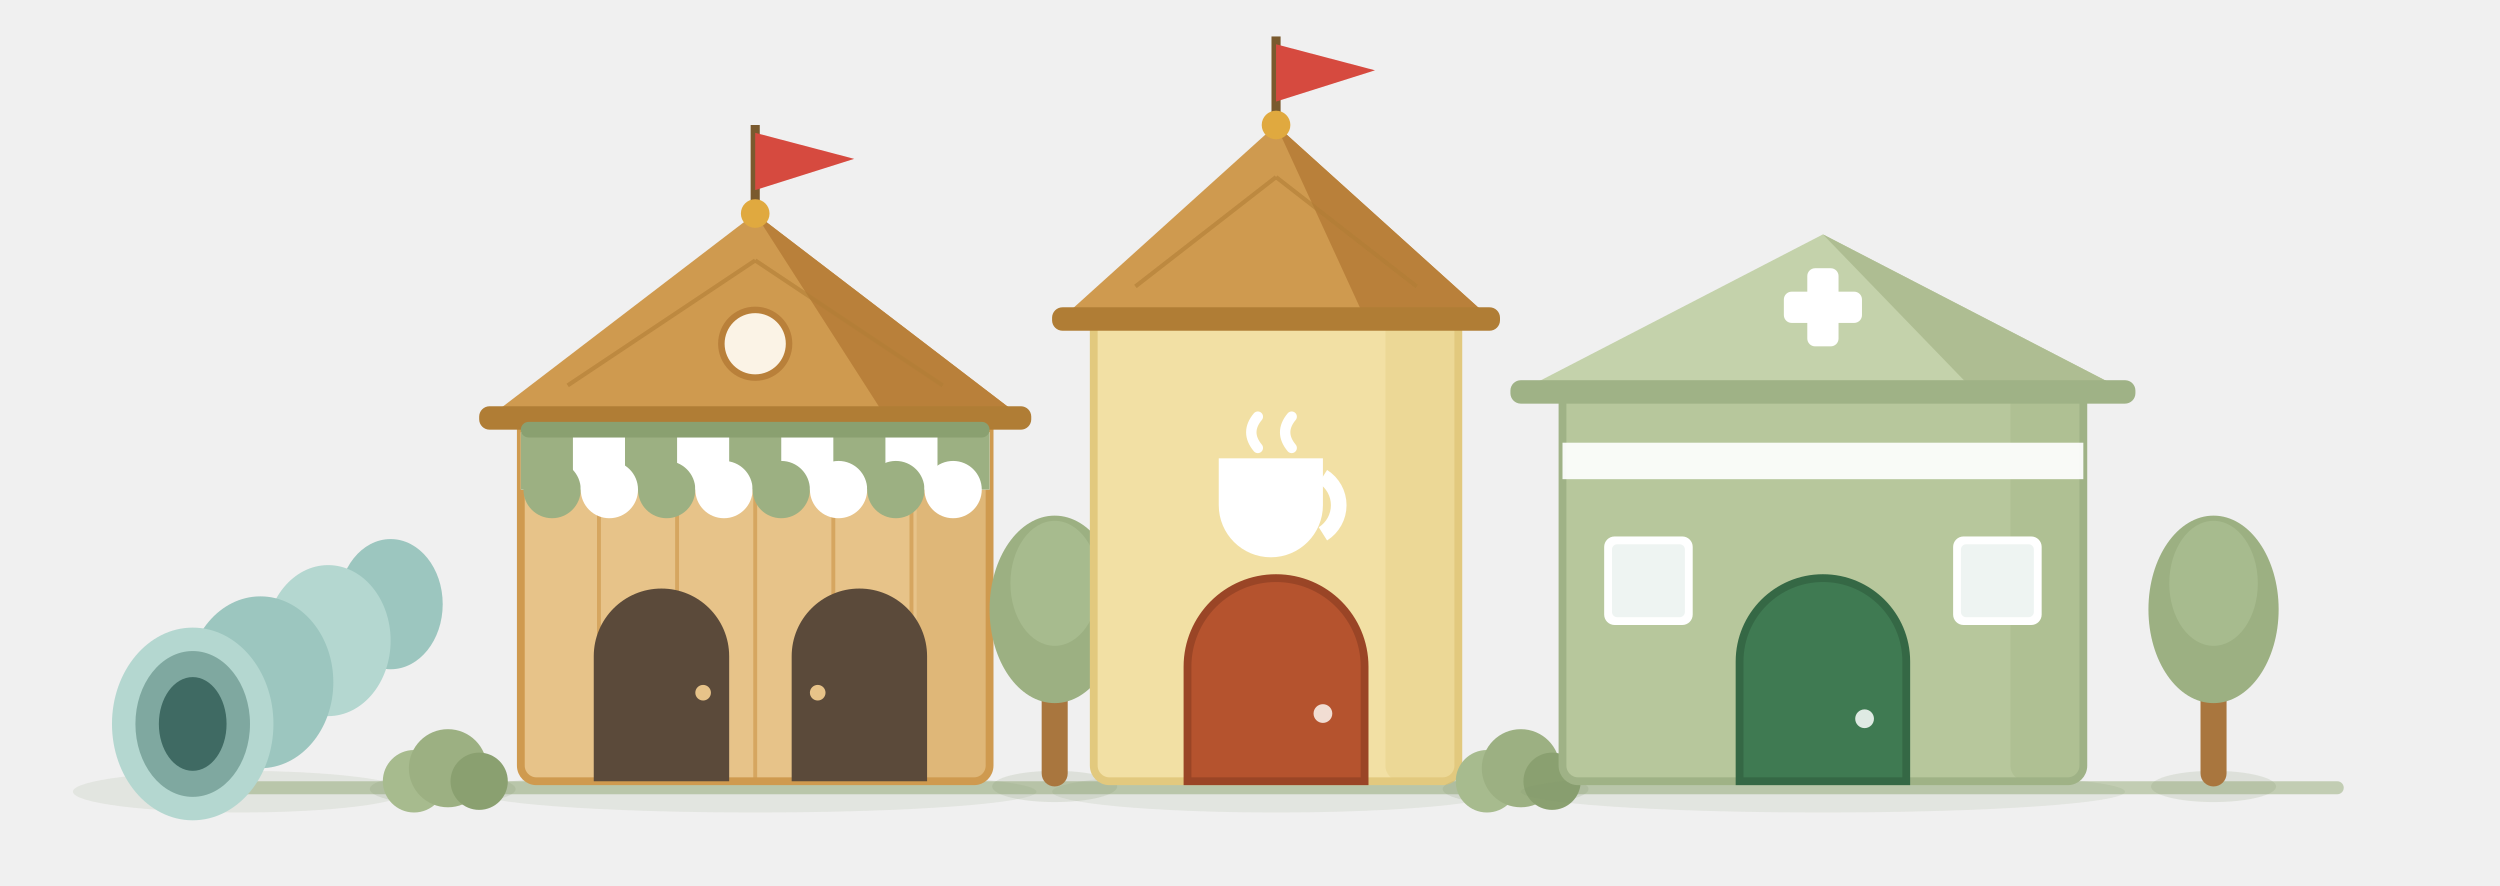
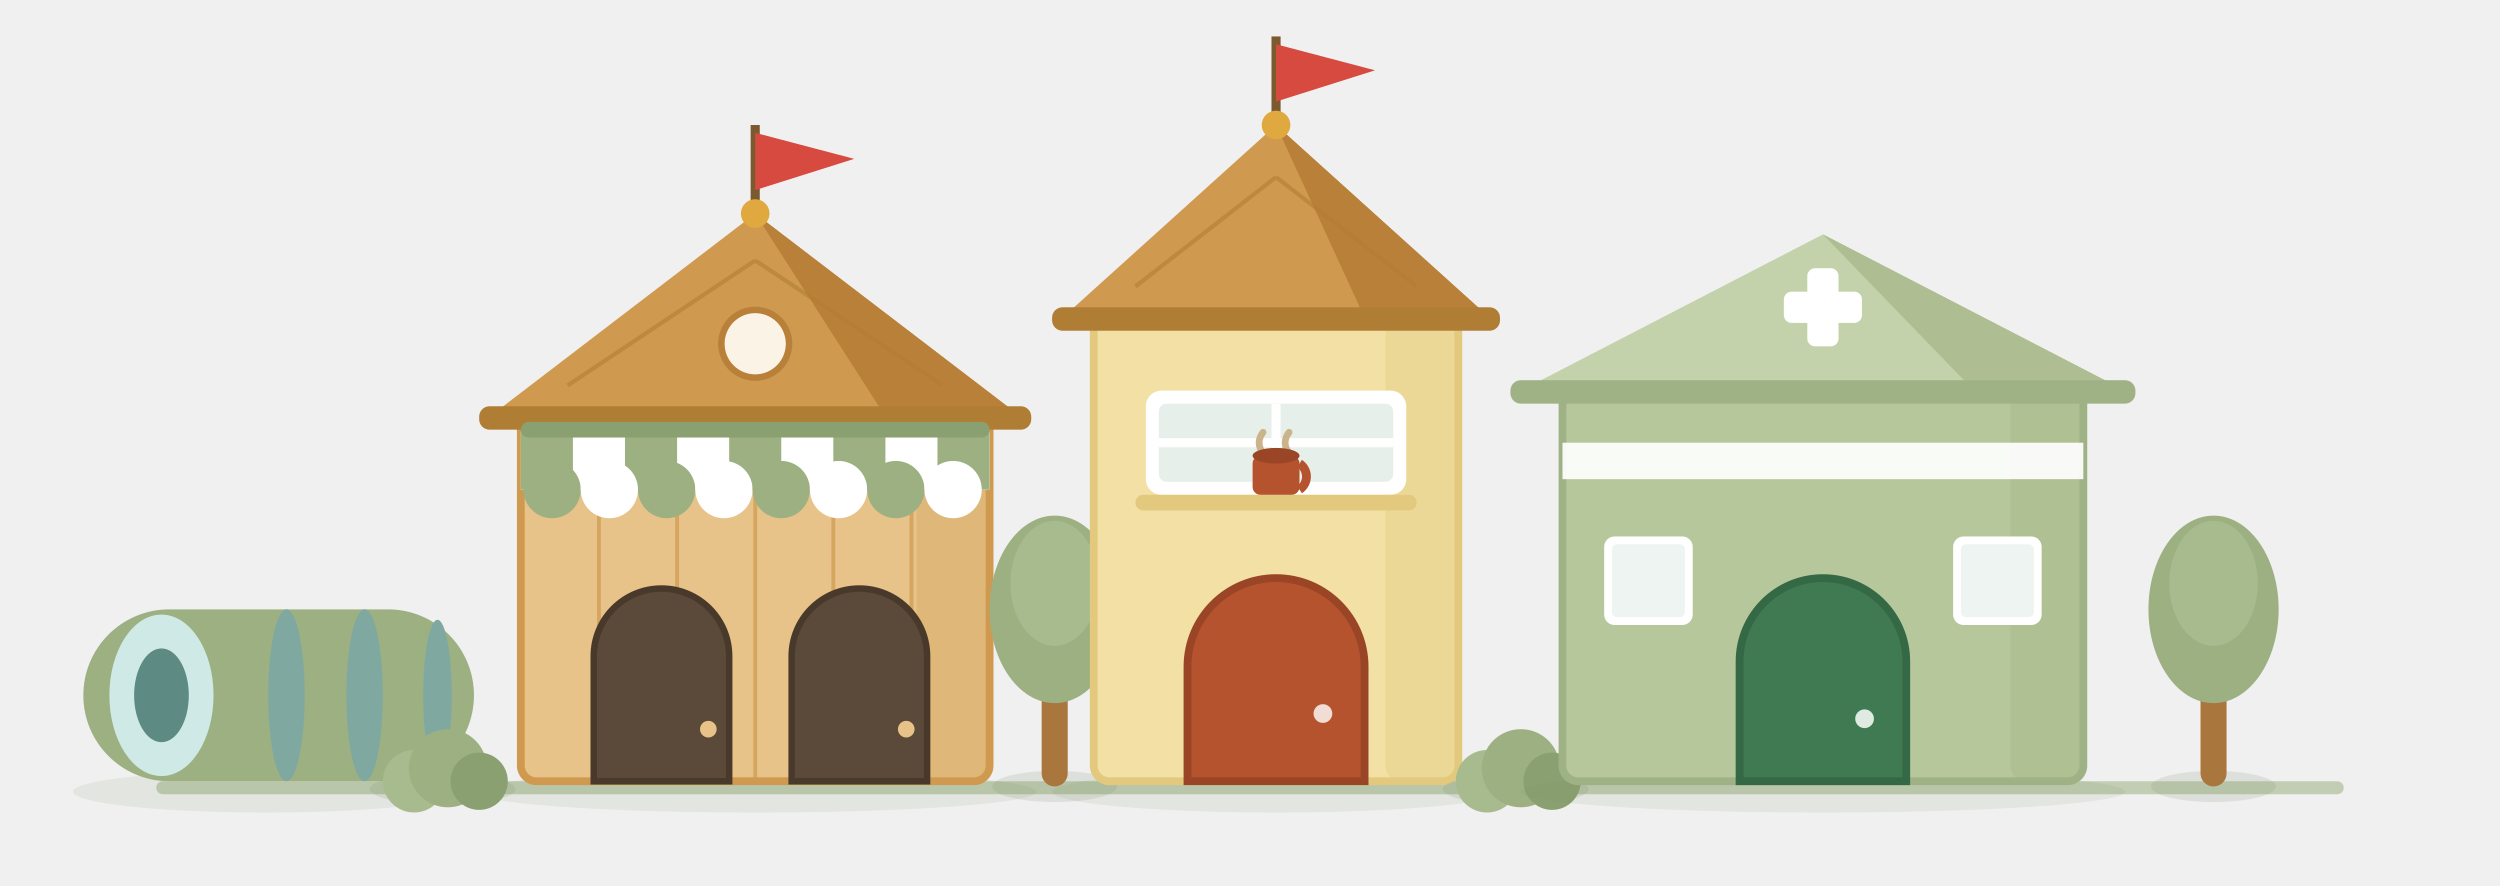
<svg xmlns="http://www.w3.org/2000/svg" viewBox="0 0 960 340" role="img" aria-label="A little main street of imaginative-play shops: a play tunnel, market, café tower and clinic, with trees.">
  <defs>
    <g id="ptree">
      <ellipse cx="0" cy="2" rx="24" ry="6" fill="#7a8f63" opacity="0.16" />
      <rect x="-5" y="-44" width="10" height="46" rx="5" fill="#a9763e" />
      <ellipse cx="0" cy="-66" rx="25" ry="36" fill="#9CB082" />
      <ellipse cx="0" cy="-76" rx="17" ry="24" fill="#a7bb8e" />
    </g>
    <g id="pbush">
      <ellipse cx="0" cy="3" rx="28" ry="6" fill="#7a8f63" opacity="0.16" />
      <circle cx="-11" cy="0" r="12" fill="#a7bb8e" />
      <circle cx="2" cy="-5" r="15" fill="#9CB082" />
      <circle cx="14" cy="0" r="11" fill="#8aa070" />
    </g>
  </defs>
  <rect x="60" y="300" width="840" height="5" rx="2.5" fill="#9CB082" opacity="0.55" />
  <g>
-     <ellipse cx="92" cy="304" rx="64" ry="8" fill="#7a8f63" opacity="0.12" />
-     <ellipse cx="150" cy="232" rx="20" ry="25" fill="#9cc6bf" />
-     <ellipse cx="126" cy="246" rx="24" ry="29" fill="#b4d7d0" />
-     <ellipse cx="100" cy="262" rx="28" ry="33" fill="#9cc6bf" />
-     <ellipse cx="74" cy="278" rx="31" ry="37" fill="#b4d7d0" />
-     <ellipse cx="74" cy="278" rx="22" ry="28" fill="#7FA8A0" />
-     <ellipse cx="74" cy="278" rx="13" ry="18" fill="#3f6a63" />
+     <ellipse cx="102" cy="304" rx="74" ry="8" fill="#7a8f63" opacity="0.12" />
+     <rect x="32" y="234" width="150" height="66" rx="33" fill="#9CB082" />
+     <g fill="#7FA8A0">
+       <ellipse cx="110" cy="267" rx="7" ry="33" />
+       <ellipse cx="140" cy="267" rx="7" ry="33" />
+       <ellipse cx="168" cy="267" rx="5.5" ry="29" />
+     </g>
+     <ellipse cx="62" cy="267" rx="20" ry="31" fill="#cfeae6" />
+     <ellipse cx="62" cy="267" rx="10.5" ry="18" fill="#5d8a82" />
  </g>
  <g>
    <ellipse cx="290" cy="304" rx="108" ry="8" fill="#7a8f63" opacity="0.12" />
    <rect x="200" y="158" width="180" height="142" rx="6" fill="#e7c389" />
    <g stroke="#cf9a4f" stroke-width="1.5" opacity="0.7">
      <line x1="230" y1="158" x2="230" y2="300" />
      <line x1="260" y1="158" x2="260" y2="300" />
      <line x1="290" y1="158" x2="290" y2="300" />
      <line x1="320" y1="158" x2="320" y2="300" />
      <line x1="350" y1="158" x2="350" y2="300" />
    </g>
    <rect x="352" y="158" width="28" height="142" rx="6" fill="#d3a45f" opacity="0.4" />
    <rect x="200" y="158" width="180" height="142" rx="6" fill="none" stroke="#cf9a4f" stroke-width="3" />
    <polygon points="188,160 290,82 392,160" fill="#cf9a4f" />
    <polygon points="290,82 392,160 340,160" fill="#b9803a" />
    <g stroke="#b07d35" stroke-width="1.6" opacity="0.6">
      <line x1="218" y1="148" x2="290" y2="100" />
      <line x1="362" y1="148" x2="290" y2="100" />
    </g>
    <rect x="184" y="156" width="212" height="9" rx="4" fill="#b07d35" />
    <circle cx="290" cy="132" r="13" fill="#fbf3e6" stroke="#b9803a" stroke-width="2.5" />
    <line x1="290" y1="82" x2="290" y2="48" stroke="#7a5a2e" stroke-width="3.5" />
    <circle cx="290" cy="82" r="5.5" fill="#E0A93F" />
    <path d="M290 51 L328 61 L290 73 Z" fill="#D64A3F" />
    <g>
      <rect x="200" y="166" width="180" height="22" fill="#fff" />
      <g fill="#9CB082">
        <rect x="200" y="166" width="20" height="22" />
        <rect x="240" y="166" width="20" height="22" />
        <rect x="280" y="166" width="20" height="22" />
        <rect x="320" y="166" width="20" height="22" />
        <rect x="360" y="166" width="20" height="22" />
      </g>
      <g>
        <circle cx="212" cy="188" r="11" fill="#9CB082" />
        <circle cx="234" cy="188" r="11" fill="#fff" />
        <circle cx="256" cy="188" r="11" fill="#9CB082" />
        <circle cx="278" cy="188" r="11" fill="#fff" />
        <circle cx="300" cy="188" r="11" fill="#9CB082" />
        <circle cx="322" cy="188" r="11" fill="#fff" />
        <circle cx="344" cy="188" r="11" fill="#9CB082" />
        <circle cx="366" cy="188" r="11" fill="#fff" />
      </g>
      <rect x="200" y="162" width="180" height="6" rx="3" fill="#8aa070" />
    </g>
    <path d="M228 300 v-48 a26 26 0 0 1 52 0 v48 Z" fill="#5b4a3a" />
-     <circle cx="270" cy="266" r="3" fill="#e7c389" />
+     <path d="M228 300 v-48 a26 26 0 0 1 52 0 v48 Z" fill="none" stroke="#48392b" stroke-width="2.5" />
+     <circle cx="272" cy="280" r="3.2" fill="#e7c389" />
    <path d="M304 300 v-48 a26 26 0 0 1 52 0 v48 Z" fill="#5b4a3a" />
-     <circle cx="314" cy="266" r="3" fill="#e7c389" />
+     <path d="M304 300 v-48 a26 26 0 0 1 52 0 v48 Z" fill="none" stroke="#48392b" stroke-width="2.5" />
+     <circle cx="348" cy="280" r="3.2" fill="#e7c389" />
  </g>
  <use href="#ptree" x="405" y="300" />
  <g>
    <ellipse cx="490" cy="304" rx="86" ry="8" fill="#7a8f63" opacity="0.12" />
    <rect x="420" y="120" width="140" height="180" rx="6" fill="#f2e0a4" />
    <rect x="532" y="120" width="28" height="180" rx="6" fill="#e6d088" opacity="0.5" />
    <rect x="420" y="120" width="140" height="180" rx="6" fill="none" stroke="#e2c97e" stroke-width="3" />
    <polygon points="408,122 490,48 572,122" fill="#cf9a4f" />
    <polygon points="490,48 572,122 524,122" fill="#b9803a" />
    <g stroke="#b07d35" stroke-width="1.6" opacity="0.6">
      <line x1="436" y1="110" x2="490" y2="68" />
      <line x1="544" y1="110" x2="490" y2="68" />
    </g>
    <rect x="404" y="118" width="172" height="9" rx="4" fill="#b07d35" />
    <line x1="490" y1="48" x2="490" y2="14" stroke="#7a5a2e" stroke-width="3.5" />
    <circle cx="490" cy="48" r="5.5" fill="#E0A93F" />
    <path d="M490 17 L528 27 L490 39 Z" fill="#D64A3F" />
+     <rect x="440" y="150" width="100" height="40" rx="6" fill="#fff" />
+     <rect x="445" y="155" width="90" height="30" rx="3" fill="#e6efe9" />
+     <g stroke="#fff" stroke-width="3.5">
+       <line x1="490" y1="155" x2="490" y2="185" />
+       <line x1="445" y1="170" x2="535" y2="170" />
+     </g>
+     <rect x="436" y="190" width="108" height="6" rx="3" fill="#e2c97e" />
    <g transform="translate(490,190)">
-       <path d="M-22 -14 H18 V4 a20 20 0 0 1 -40 0 Z" fill="#fff" />
-       <path d="M18 -7 a13 13 0 0 1 0 22" fill="none" stroke="#fff" stroke-width="6" />
-       <path d="M-7 -30 q-5 6 0 12 M6 -30 q-5 6 0 12" stroke="#fff" stroke-width="4" fill="none" stroke-linecap="round" />
+       <path d="M-5 -24 q-3 4 0 8 q3 4 0 8" fill="none" stroke="#cbb48a" stroke-width="2.6" stroke-linecap="round" />
+       <path d="M5 -24 q-3 4 0 8 q3 4 0 8" fill="none" stroke="#cbb48a" stroke-width="2.6" stroke-linecap="round" />
+       <rect x="-9" y="-15" width="18" height="15" rx="3" fill="#B5532E" />
+       <ellipse cx="0" cy="-15" rx="9" ry="3" fill="#9a4526" />
+       <path d="M9 -12 a6 6 0 0 1 0 10" fill="none" stroke="#B5532E" stroke-width="3.4" />
    </g>
    <path d="M456 300 v-44 a34 34 0 0 1 68 0 v44 Z" fill="#B5532E" />
    <path d="M456 300 v-44 a34 34 0 0 1 68 0 v44 Z" fill="none" stroke="#9a4526" stroke-width="3" />
    <circle cx="508" cy="274" r="3.6" fill="#f1ddd3" />
  </g>
  <use href="#pbush" x="582" y="300" />
  <g>
    <ellipse cx="700" cy="304" rx="116" ry="8" fill="#7a8f63" opacity="0.12" />
    <rect x="600" y="148" width="200" height="152" rx="6" fill="#b7c79c" />
    <rect x="772" y="148" width="28" height="152" rx="6" fill="#a7b98a" opacity="0.5" />
    <rect x="600" y="148" width="200" height="152" rx="6" fill="none" stroke="#9fb286" stroke-width="3" />
    <polygon points="584,150 700,90 816,150" fill="#c4d2ab" />
    <polygon points="700,90 816,150 758,150" fill="#aebd92" />
    <rect x="580" y="146" width="240" height="9" rx="4" fill="#9fb286" />
    <g transform="translate(700,118)" fill="#fff">
      <rect x="-6" y="-15" width="12" height="30" rx="3" />
      <rect x="-15" y="-6" width="30" height="12" rx="3" />
    </g>
    <rect x="600" y="170" width="200" height="14" fill="#fff" opacity="0.92" />
    <path d="M668 300 v-46 a32 32 0 0 1 64 0 v46 Z" fill="#3f7a52" />
    <path d="M668 300 v-46 a32 32 0 0 1 64 0 v46 Z" fill="none" stroke="#356845" stroke-width="3" />
    <circle cx="716" cy="276" r="3.6" fill="#dfeae3" />
    <rect x="616" y="206" width="34" height="34" rx="4" fill="#fff" />
    <rect x="619" y="209" width="28" height="28" rx="2" fill="#eef4f2" />
    <rect x="750" y="206" width="34" height="34" rx="4" fill="#fff" />
    <rect x="753" y="209" width="28" height="28" rx="2" fill="#eef4f2" />
  </g>
  <use href="#ptree" x="850" y="300" />
  <use href="#pbush" x="170" y="300" />
</svg>
